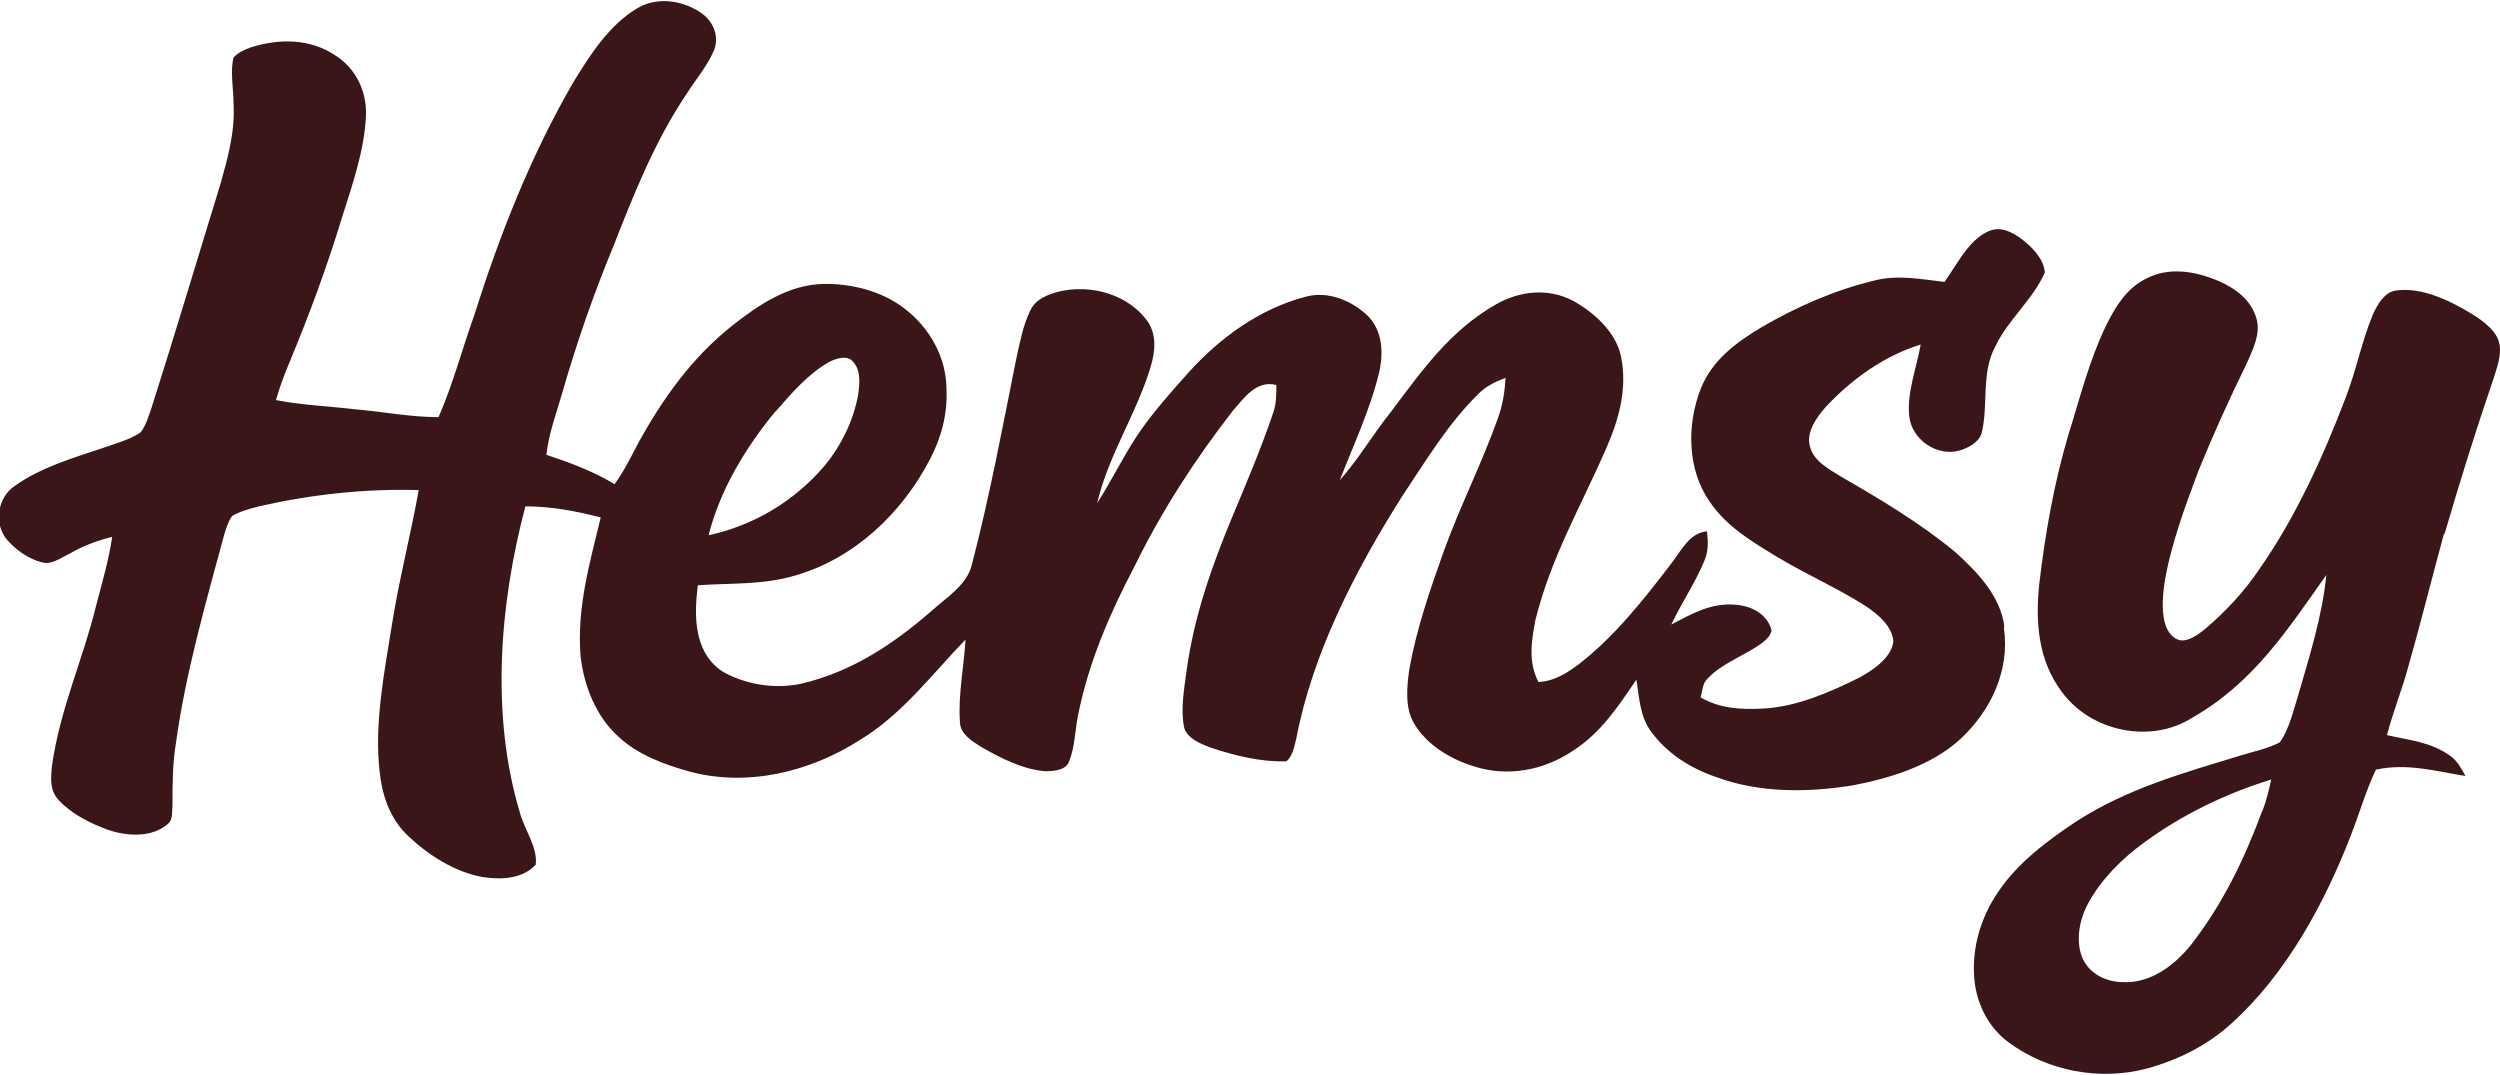
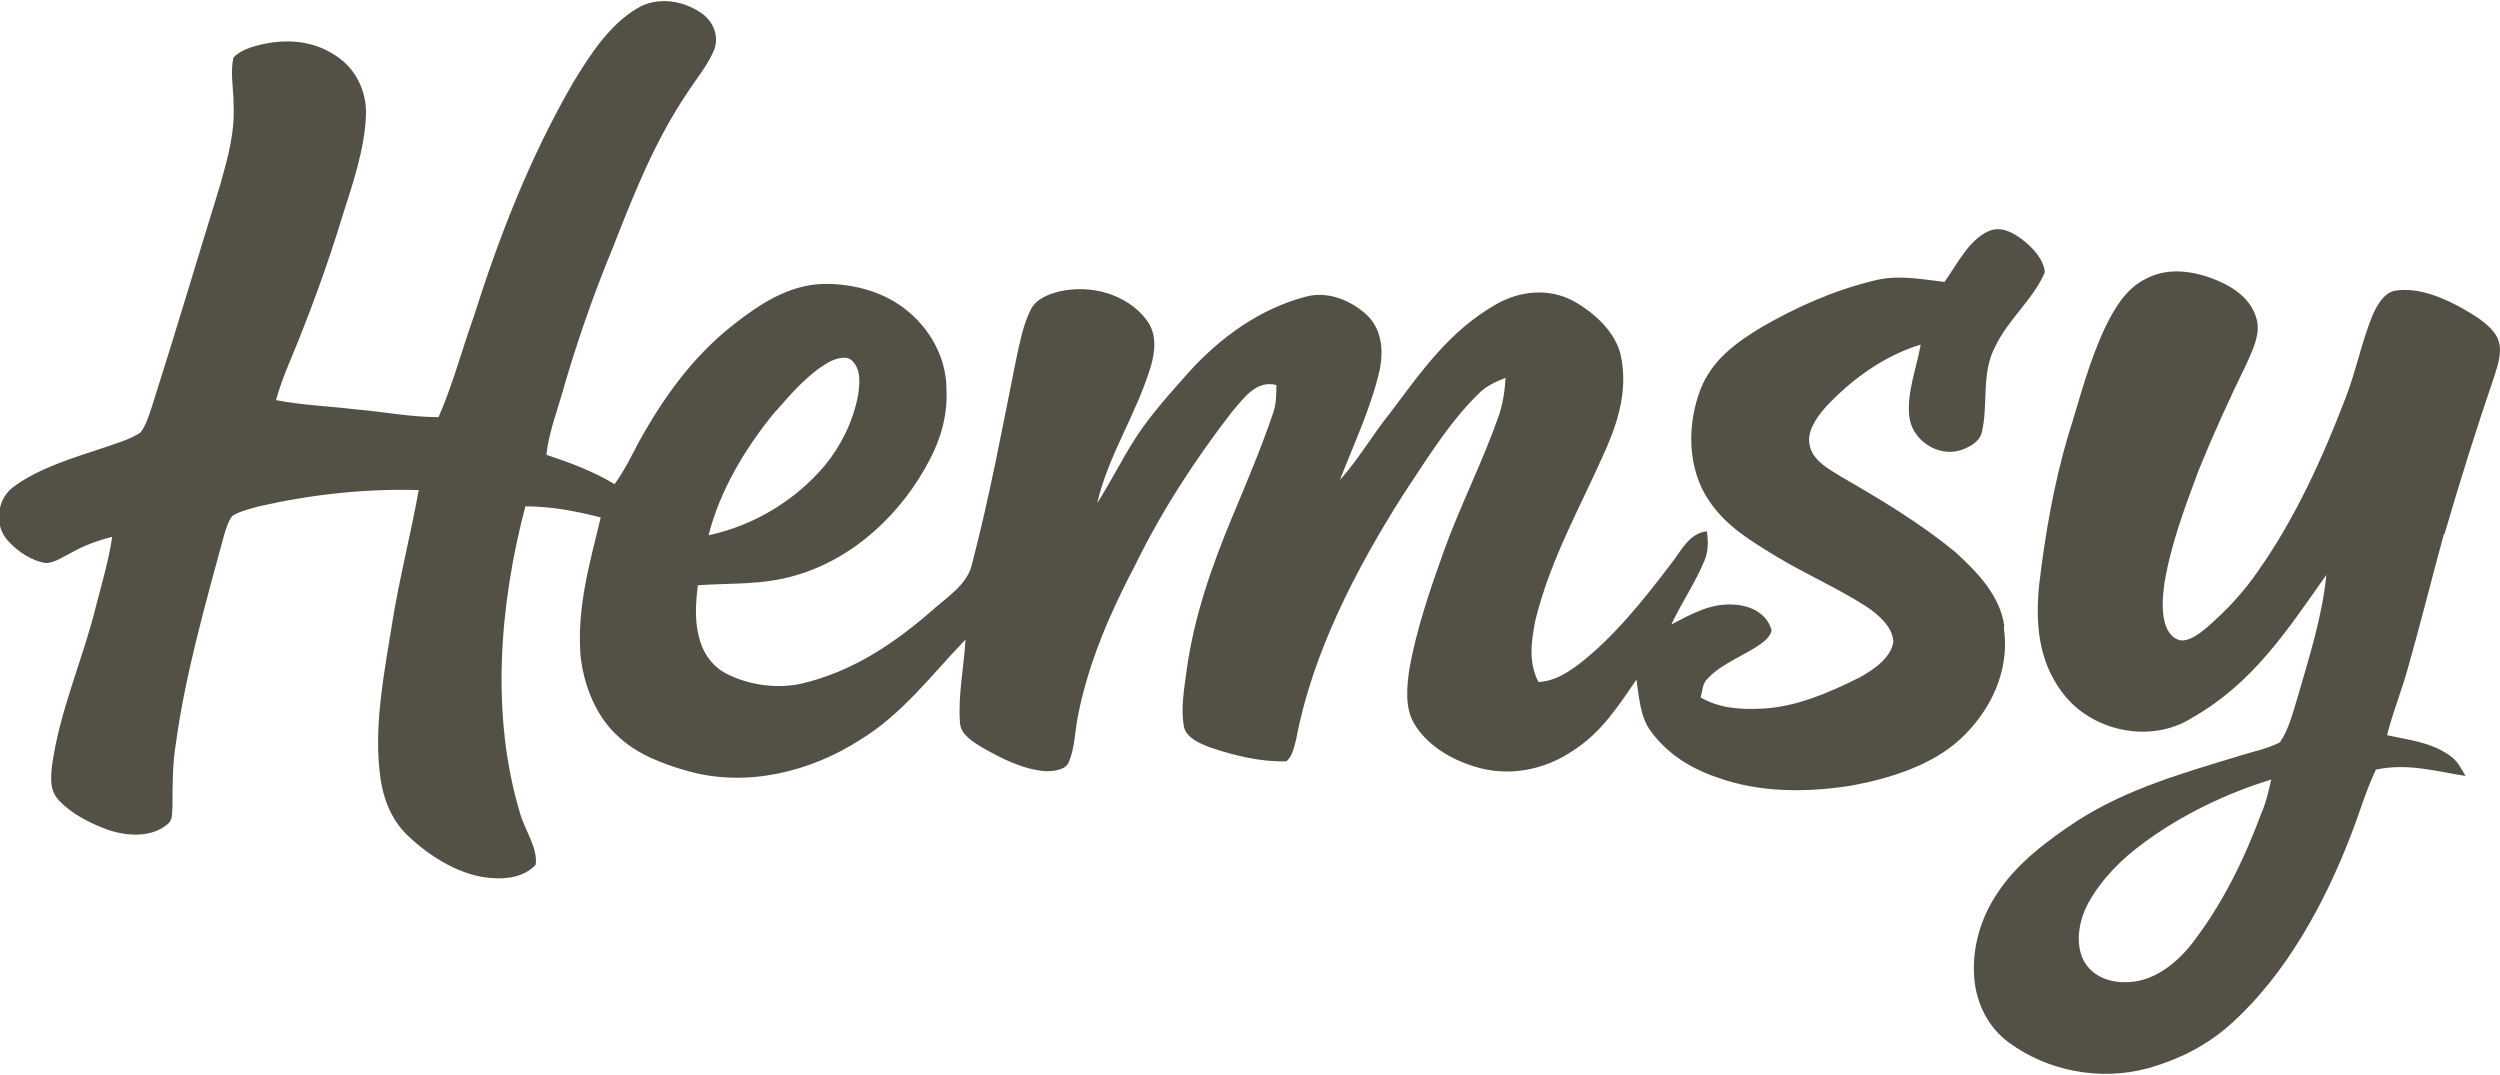
<svg xmlns="http://www.w3.org/2000/svg" id="Layer_1" version="1.1" viewBox="0 0 630.5 270.9">
-   <path d="M505.5,158c-1-7.7-6.8-13.7-12.3-18.7-8.8-7.3-19-13.4-28.9-19.1-2.9-1.8-6.9-3.9-7.8-7.5-1.1-3.6,1.6-7.4,3.9-10,6.5-7,14.8-13,24-15.8-1,5.7-3.5,12.1-2.9,17.9.5,6,7,10.5,12.8,8.8,2.2-.7,4.9-2.1,5.5-4.5,1.7-7-.2-15,3.4-21.7,3.2-6.8,9.6-11.9,12.5-18.7-.2-3.3-3.2-6.4-5.7-8.3-2.5-1.9-5.5-3.5-8.7-2-4.9,2.3-7.8,8.4-10.9,12.7-6.1-.7-11.8-1.9-17.9-.3-9.9,2.4-19.4,6.6-28.2,11.7-6.5,3.9-12.5,8.3-15.4,15.6-3.5,9-3.4,20.2,2.2,28.3,4.3,6.4,10.6,10.1,17,14,7.3,4.4,15.3,7.9,22.5,12.5,3,2,6.7,5.1,6.9,8.9-.5,4.2-5.4,7.4-8.8,9.2-7.4,3.7-15.8,7.3-24.1,7.7-5.5.3-10.8,0-15.7-2.8.5-1.8.4-3.5,1.8-4.8,3.6-3.9,9.7-5.9,13.9-9.1,1-.8,1.9-1.7,2.2-3-1.1-4.2-5.1-6.2-9.2-6.5-6.1-.5-10.9,2.3-16.1,5,2.6-5.5,6.1-10.6,8.4-16.2,1-2.4.9-4.8.6-7.3-4.6.4-6.7,5.3-9.3,8.5-6.8,8.9-14.1,18.1-23,25-3.1,2.3-6.2,4.3-10.2,4.5-2.6-5-1.8-10.2-.8-15.5,3.9-15.8,11.4-28.6,17.8-43.2,3.3-7.5,5.5-15.3,3.8-23.5-1.3-6.1-6.8-11-12-13.9-6.2-3.3-13.4-2.6-19.4.8-11.8,6.7-18.8,16.8-26.7,27.3-4.5,5.6-8,11.7-12.8,17.1,3.4-8.8,8-18.5,10.1-28,.9-4.7.5-9.7-2.9-13.3-4-3.9-10-6.5-15.7-5-11.6,3-21.8,10.4-29.7,19.2-4.7,5.3-9.6,10.7-13.4,16.6-3.4,5.3-6.2,11-9.6,16.3,2.9-12.3,9.8-22.2,13.5-34.4,1.2-4,1.6-8.4-1.1-11.9-5-6.5-14.1-8.9-21.9-7.1-2.8.7-6,1.9-7.3,4.7-1.9,3.8-2.7,8.2-3.6,12.3-3.5,17.4-6.7,34.7-11.2,51.9-1.2,5.2-6.6,8.4-10.3,11.8-9.7,8.4-20,15.2-32.6,18.2-6.4,1.4-13.4.4-19.2-2.6-3-1.6-5.2-4.4-6.3-7.7-1.6-4.8-1.3-9.6-.7-14.5,8.6-.6,16.3,0,24.7-2.5,14.8-4.3,26.8-15.7,33.8-29.2,2.9-5.5,4.5-11.5,4.2-17.7,0-8.1-4.3-15.6-10.6-20.4-5.7-4.4-13.3-6.3-20.4-6.2-8.8.2-16.3,5.2-23,10.5-10.1,8-17.4,18.2-23.6,29.4-1.9,3.6-3.7,7.3-6.1,10.6-5.5-3.3-11.2-5.4-17.2-7.4.6-5.4,2.5-10.4,4-15.6,3.6-12.6,7.9-24.9,12.9-37,5.3-13.5,10.4-26.4,18.5-38.5,2.3-3.6,5.3-7.1,6.9-11,1.3-3.3-.1-6.9-2.8-9-4.7-3.5-11.5-4.6-16.6-1.5-7.1,4.2-12,11.9-16.2,18.8-10.8,18.7-18.5,38.4-25,58.9-3,8.4-5.3,17.2-8.9,25.4-7.2,0-14.1-1.4-21.3-2-6.6-.8-13.1-1-19.7-2.3.9-3.2,2.1-6.4,3.4-9.5,5-12,9.5-24.2,13.3-36.7,2.6-8.2,5.7-17.1,6-25.7.2-6-2.6-11.8-7.7-15-6.4-4.3-14.1-4.3-21.2-2.1-1.7.6-3.3,1.3-4.5,2.6-.9,3.6,0,7.8,0,11.6.4,7.1-1.4,13.5-3.3,20.3-5.8,18.8-11.4,37.7-17.4,56.5-.7,2-1.4,4.5-2.8,6.2-2.7,1.8-6.1,2.7-9.2,3.8-7.5,2.5-16,5-22.4,9.6-4.6,3-5.5,10-1.7,14,2.4,2.6,5.9,5,9.5,5.5,2.1,0,4.3-1.6,6.2-2.5,3.3-1.9,6.8-3.2,10.5-4.1-.9,6-2.6,11.7-4.1,17.5-3.3,13.5-9.1,26-11.1,40.3-.3,3.2-.6,6.2,1.8,8.7,3.3,3.5,8,5.8,12.4,7.4,4.7,1.6,10.9,2,14.9-1.4,1.5-1.1,1.1-2.9,1.3-4.6,0-5.4,0-10.7.9-16.1,2.4-17.4,7.5-35.2,12.1-52.2.5-1.6,1-3.5,2.1-4.9,2-1.2,4.5-1.8,6.7-2.4,13.2-3,26.8-4.5,40.3-4.1-2,11.2-4.9,22.3-6.7,33.6-1.9,11.9-4.5,25-3.2,37,.6,6.3,2.6,12.3,7.3,16.7,5.1,4.8,11.8,9.1,18.8,10.3,4.6.7,9.9.5,13.3-3.1.6-4.3-2.9-9-4-13.2-7.4-24.7-5.1-52.6,1.4-77.2,6.5,0,12.8,1.2,19,2.8-2.8,11.7-6,22.5-5.1,34.8.8,7.5,3.9,15.5,9.7,20.6,4.7,4.4,11.4,6.9,17.5,8.6,14.7,4.1,30.7.2,43.3-7.9,10.6-6.4,18.1-16.5,26.6-25.3-.4,6.9-1.9,14-1.4,20.9.1,3,3.2,4.8,5.4,6.2,4.9,2.8,10.5,5.7,16.2,6.1,1.9,0,5.1-.2,5.9-2.4,1.5-3.6,1.5-7.9,2.3-11.8,2.7-13.4,8-25.6,14.3-37.6,6.8-13.9,15.3-27,24.8-39.2,2.8-3.2,5.9-7.7,10.9-6.4,0,2.5,0,4.9-.9,7.3-3,8.8-6.6,17.3-10.2,25.9-5.2,12.5-9.6,25-11.5,38.5-.6,4.7-1.6,9.8-.7,14.5.6,2.9,4.4,4.4,6.9,5.3,6,2,12.5,3.6,18.9,3.4,1.6-1.2,2-3.8,2.5-5.6,4.1-21.7,15-42.7,26.7-61.2,5.8-8.7,11.7-18.5,19.2-25.8,1.9-2,4.3-3.1,6.9-4.1-.2,3.5-.7,6.8-1.9,10.1-4,11.3-9.5,22.1-13.6,33.4-3.5,9.8-7,19.9-8.8,30.2-.6,4.3-1.1,9.5,1.2,13.4,3.2,5.5,9.3,9.1,15.2,10.9,8.4,2.7,17.5,1,24.8-3.9,7.2-4.6,11.4-11.1,16.1-18,.7,4.4.9,9.4,3.7,13.1,4.1,5.6,10,9.3,16.5,11.5,10.8,4,23,3.9,34.2,2.1,9.6-1.8,20.2-5.1,27.4-11.8,7.6-7.1,12.4-17.2,10.9-27.8v-.5ZM195.6,103.8c3.9-4.5,8.3-9.6,13.5-12.5,1.7-.9,4.7-1.9,6.1,0,2,2.2,1.6,5.7,1.2,8.4-1.2,6.4-4.2,12.6-8.3,17.6-7.6,9-17.9,15.2-29.4,17.7,2.9-11.5,9.4-22.2,16.9-31.3h0Z" fill="#3b1619" />
-   <path d="M616.5,134.7c3.9-13.3,8-26.5,12.5-39.6,1-3.2,2.4-7,.7-10.2-1.8-3.2-5.7-5.4-8.8-7.2-4.9-2.7-11.1-5.3-16.8-4.4-2.9.5-4.6,3.7-5.7,6.1-2.8,6.8-4.2,14.2-6.9,21.1-5.7,14.9-12.6,30.1-21.8,43.2-3.7,5.5-8.3,10.4-13.3,14.7-1.6,1.3-3.5,2.8-5.6,3.1-2.1.2-3.6-1.4-4.4-3.2-1.4-3.4-1-7.8-.5-11.4,1.6-9.6,5.2-19.2,8.6-28.3,3.7-9.1,7.8-18.1,12.1-26.9,1.5-3.4,3.6-7.5,2.5-11.3-1.3-4.7-5.2-7.6-9.5-9.5-5.9-2.5-12.5-3.7-18.4-.6-5,2.5-7.7,7.1-10.1,11.9-4.3,9-6.5,18.1-9.5,27.6-3.6,12.2-5.8,24.8-7.3,37.5-1,9.6-.3,19.2,5.7,27.2,7.3,10,22.4,13.2,32.9,6.5,15.4-8.8,23.9-22,33.8-36-1,10.3-4.3,20.7-7.2,30.7-1.2,3.8-2.2,8.2-4.5,11.5-3,1.6-6.6,2.3-9.8,3.3-14.4,4.4-28.5,8.3-41.3,16.5-7.3,4.8-15.1,10.6-20,18-4.3,6.3-6.6,13.9-6,21.6.5,6.4,3.5,12.5,8.7,16.3,9.9,7.3,23,9.7,34.8,6.6,8-2.2,15.4-5.9,21.5-11.5,13.7-12.4,23.3-30.1,29.9-47.1,2.2-5.6,3.8-11.3,6.4-16.8,8-1.7,14.9.4,22.6,1.6-1.1-1.9-2-3.8-3.9-5.1-4.9-3.5-10.2-3.9-15.9-5.2,1.5-5.8,3.7-11.2,5.3-17,3.2-11.2,6-22.6,9.1-33.9v.2ZM570.5,204.6c-4.5,12.2-10.1,23.7-18.1,33.9-4.1,5-9.9,9.4-16.7,9.2-4.5,0-8.8-2-10.6-6.3-1.7-4.4-.6-9.7,1.6-13.7,3.3-6,8.4-11.1,13.9-15.1,9.6-7.1,20.8-12.5,32.2-16-.6,2.7-1.2,5.3-2.2,7.9h-.1Z" fill="#3b1619" />
+   <path d="M505.5,158c-1-7.7-6.8-13.7-12.3-18.7-8.8-7.3-19-13.4-28.9-19.1-2.9-1.8-6.9-3.9-7.8-7.5-1.1-3.6,1.6-7.4,3.9-10,6.5-7,14.8-13,24-15.8-1,5.7-3.5,12.1-2.9,17.9.5,6,7,10.5,12.8,8.8,2.2-.7,4.9-2.1,5.5-4.5,1.7-7-.2-15,3.4-21.7,3.2-6.8,9.6-11.9,12.5-18.7-.2-3.3-3.2-6.4-5.7-8.3-2.5-1.9-5.5-3.5-8.7-2-4.9,2.3-7.8,8.4-10.9,12.7-6.1-.7-11.8-1.9-17.9-.3-9.9,2.4-19.4,6.6-28.2,11.7-6.5,3.9-12.5,8.3-15.4,15.6-3.5,9-3.4,20.2,2.2,28.3,4.3,6.4,10.6,10.1,17,14,7.3,4.4,15.3,7.9,22.5,12.5,3,2,6.7,5.1,6.9,8.9-.5,4.2-5.4,7.4-8.8,9.2-7.4,3.7-15.8,7.3-24.1,7.7-5.5.3-10.8,0-15.7-2.8.5-1.8.4-3.5,1.8-4.8,3.6-3.9,9.7-5.9,13.9-9.1,1-.8,1.9-1.7,2.2-3-1.1-4.2-5.1-6.2-9.2-6.5-6.1-.5-10.9,2.3-16.1,5,2.6-5.5,6.1-10.6,8.4-16.2,1-2.4.9-4.8.6-7.3-4.6.4-6.7,5.3-9.3,8.5-6.8,8.9-14.1,18.1-23,25-3.1,2.3-6.2,4.3-10.2,4.5-2.6-5-1.8-10.2-.8-15.5,3.9-15.8,11.4-28.6,17.8-43.2,3.3-7.5,5.5-15.3,3.8-23.5-1.3-6.1-6.8-11-12-13.9-6.2-3.3-13.4-2.6-19.4.8-11.8,6.7-18.8,16.8-26.7,27.3-4.5,5.6-8,11.7-12.8,17.1,3.4-8.8,8-18.5,10.1-28,.9-4.7.5-9.7-2.9-13.3-4-3.9-10-6.5-15.7-5-11.6,3-21.8,10.4-29.7,19.2-4.7,5.3-9.6,10.7-13.4,16.6-3.4,5.3-6.2,11-9.6,16.3,2.9-12.3,9.8-22.2,13.5-34.4,1.2-4,1.6-8.4-1.1-11.9-5-6.5-14.1-8.9-21.9-7.1-2.8.7-6,1.9-7.3,4.7-1.9,3.8-2.7,8.2-3.6,12.3-3.5,17.4-6.7,34.7-11.2,51.9-1.2,5.2-6.6,8.4-10.3,11.8-9.7,8.4-20,15.2-32.6,18.2-6.4,1.4-13.4.4-19.2-2.6-3-1.6-5.2-4.4-6.3-7.7-1.6-4.8-1.3-9.6-.7-14.5,8.6-.6,16.3,0,24.7-2.5,14.8-4.3,26.8-15.7,33.8-29.2,2.9-5.5,4.5-11.5,4.2-17.7,0-8.1-4.3-15.6-10.6-20.4-5.7-4.4-13.3-6.3-20.4-6.2-8.8.2-16.3,5.2-23,10.5-10.1,8-17.4,18.2-23.6,29.4-1.9,3.6-3.7,7.3-6.1,10.6-5.5-3.3-11.2-5.4-17.2-7.4.6-5.4,2.5-10.4,4-15.6,3.6-12.6,7.9-24.9,12.9-37,5.3-13.5,10.4-26.4,18.5-38.5,2.3-3.6,5.3-7.1,6.9-11,1.3-3.3-.1-6.9-2.8-9-4.7-3.5-11.5-4.6-16.6-1.5-7.1,4.2-12,11.9-16.2,18.8-10.8,18.7-18.5,38.4-25,58.9-3,8.4-5.3,17.2-8.9,25.4-7.2,0-14.1-1.4-21.3-2-6.6-.8-13.1-1-19.7-2.3.9-3.2,2.1-6.4,3.4-9.5,5-12,9.5-24.2,13.3-36.7,2.6-8.2,5.7-17.1,6-25.7.2-6-2.6-11.8-7.7-15-6.4-4.3-14.1-4.3-21.2-2.1-1.7.6-3.3,1.3-4.5,2.6-.9,3.6,0,7.8,0,11.6.4,7.1-1.4,13.5-3.3,20.3-5.8,18.8-11.4,37.7-17.4,56.5-.7,2-1.4,4.5-2.8,6.2-2.7,1.8-6.1,2.7-9.2,3.8-7.5,2.5-16,5-22.4,9.6-4.6,3-5.5,10-1.7,14,2.4,2.6,5.9,5,9.5,5.5,2.1,0,4.3-1.6,6.2-2.5,3.3-1.9,6.8-3.2,10.5-4.1-.9,6-2.6,11.7-4.1,17.5-3.3,13.5-9.1,26-11.1,40.3-.3,3.2-.6,6.2,1.8,8.7,3.3,3.5,8,5.8,12.4,7.4,4.7,1.6,10.9,2,14.9-1.4,1.5-1.1,1.1-2.9,1.3-4.6,0-5.4,0-10.7.9-16.1,2.4-17.4,7.5-35.2,12.1-52.2.5-1.6,1-3.5,2.1-4.9,2-1.2,4.5-1.8,6.7-2.4,13.2-3,26.8-4.5,40.3-4.1-2,11.2-4.9,22.3-6.7,33.6-1.9,11.9-4.5,25-3.2,37,.6,6.3,2.6,12.3,7.3,16.7,5.1,4.8,11.8,9.1,18.8,10.3,4.6.7,9.9.5,13.3-3.1.6-4.3-2.9-9-4-13.2-7.4-24.7-5.1-52.6,1.4-77.2,6.5,0,12.8,1.2,19,2.8-2.8,11.7-6,22.5-5.1,34.8.8,7.5,3.9,15.5,9.7,20.6,4.7,4.4,11.4,6.9,17.5,8.6,14.7,4.1,30.7.2,43.3-7.9,10.6-6.4,18.1-16.5,26.6-25.3-.4,6.9-1.9,14-1.4,20.9.1,3,3.2,4.8,5.4,6.2,4.9,2.8,10.5,5.7,16.2,6.1,1.9,0,5.1-.2,5.9-2.4,1.5-3.6,1.5-7.9,2.3-11.8,2.7-13.4,8-25.6,14.3-37.6,6.8-13.9,15.3-27,24.8-39.2,2.8-3.2,5.9-7.7,10.9-6.4,0,2.5,0,4.9-.9,7.3-3,8.8-6.6,17.3-10.2,25.9-5.2,12.5-9.6,25-11.5,38.5-.6,4.7-1.6,9.8-.7,14.5.6,2.9,4.4,4.4,6.9,5.3,6,2,12.5,3.6,18.9,3.4,1.6-1.2,2-3.8,2.5-5.6,4.1-21.7,15-42.7,26.7-61.2,5.8-8.7,11.7-18.5,19.2-25.8,1.9-2,4.3-3.1,6.9-4.1-.2,3.5-.7,6.8-1.9,10.1-4,11.3-9.5,22.1-13.6,33.4-3.5,9.8-7,19.9-8.8,30.2-.6,4.3-1.1,9.5,1.2,13.4,3.2,5.5,9.3,9.1,15.2,10.9,8.4,2.7,17.5,1,24.8-3.9,7.2-4.6,11.4-11.1,16.1-18,.7,4.4.9,9.4,3.7,13.1,4.1,5.6,10,9.3,16.5,11.5,10.8,4,23,3.9,34.2,2.1,9.6-1.8,20.2-5.1,27.4-11.8,7.6-7.1,12.4-17.2,10.9-27.8v-.5ZM195.6,103.8c3.9-4.5,8.3-9.6,13.5-12.5,1.7-.9,4.7-1.9,6.1,0,2,2.2,1.6,5.7,1.2,8.4-1.2,6.4-4.2,12.6-8.3,17.6-7.6,9-17.9,15.2-29.4,17.7,2.9-11.5,9.4-22.2,16.9-31.3h0Z" fill="#535146" />
+   <path d="M616.5,134.7c3.9-13.3,8-26.5,12.5-39.6,1-3.2,2.4-7,.7-10.2-1.8-3.2-5.7-5.4-8.8-7.2-4.9-2.7-11.1-5.3-16.8-4.4-2.9.5-4.6,3.7-5.7,6.1-2.8,6.8-4.2,14.2-6.9,21.1-5.7,14.9-12.6,30.1-21.8,43.2-3.7,5.5-8.3,10.4-13.3,14.7-1.6,1.3-3.5,2.8-5.6,3.1-2.1.2-3.6-1.4-4.4-3.2-1.4-3.4-1-7.8-.5-11.4,1.6-9.6,5.2-19.2,8.6-28.3,3.7-9.1,7.8-18.1,12.1-26.9,1.5-3.4,3.6-7.5,2.5-11.3-1.3-4.7-5.2-7.6-9.5-9.5-5.9-2.5-12.5-3.7-18.4-.6-5,2.5-7.7,7.1-10.1,11.9-4.3,9-6.5,18.1-9.5,27.6-3.6,12.2-5.8,24.8-7.3,37.5-1,9.6-.3,19.2,5.7,27.2,7.3,10,22.4,13.2,32.9,6.5,15.4-8.8,23.9-22,33.8-36-1,10.3-4.3,20.7-7.2,30.7-1.2,3.8-2.2,8.2-4.5,11.5-3,1.6-6.6,2.3-9.8,3.3-14.4,4.4-28.5,8.3-41.3,16.5-7.3,4.8-15.1,10.6-20,18-4.3,6.3-6.6,13.9-6,21.6.5,6.4,3.5,12.5,8.7,16.3,9.9,7.3,23,9.7,34.8,6.6,8-2.2,15.4-5.9,21.5-11.5,13.7-12.4,23.3-30.1,29.9-47.1,2.2-5.6,3.8-11.3,6.4-16.8,8-1.7,14.9.4,22.6,1.6-1.1-1.9-2-3.8-3.9-5.1-4.9-3.5-10.2-3.9-15.9-5.2,1.5-5.8,3.7-11.2,5.3-17,3.2-11.2,6-22.6,9.1-33.9v.2ZM570.5,204.6c-4.5,12.2-10.1,23.7-18.1,33.9-4.1,5-9.9,9.4-16.7,9.2-4.5,0-8.8-2-10.6-6.3-1.7-4.4-.6-9.7,1.6-13.7,3.3-6,8.4-11.1,13.9-15.1,9.6-7.1,20.8-12.5,32.2-16-.6,2.7-1.2,5.3-2.2,7.9h-.1Z" fill="#535146" />
</svg>
